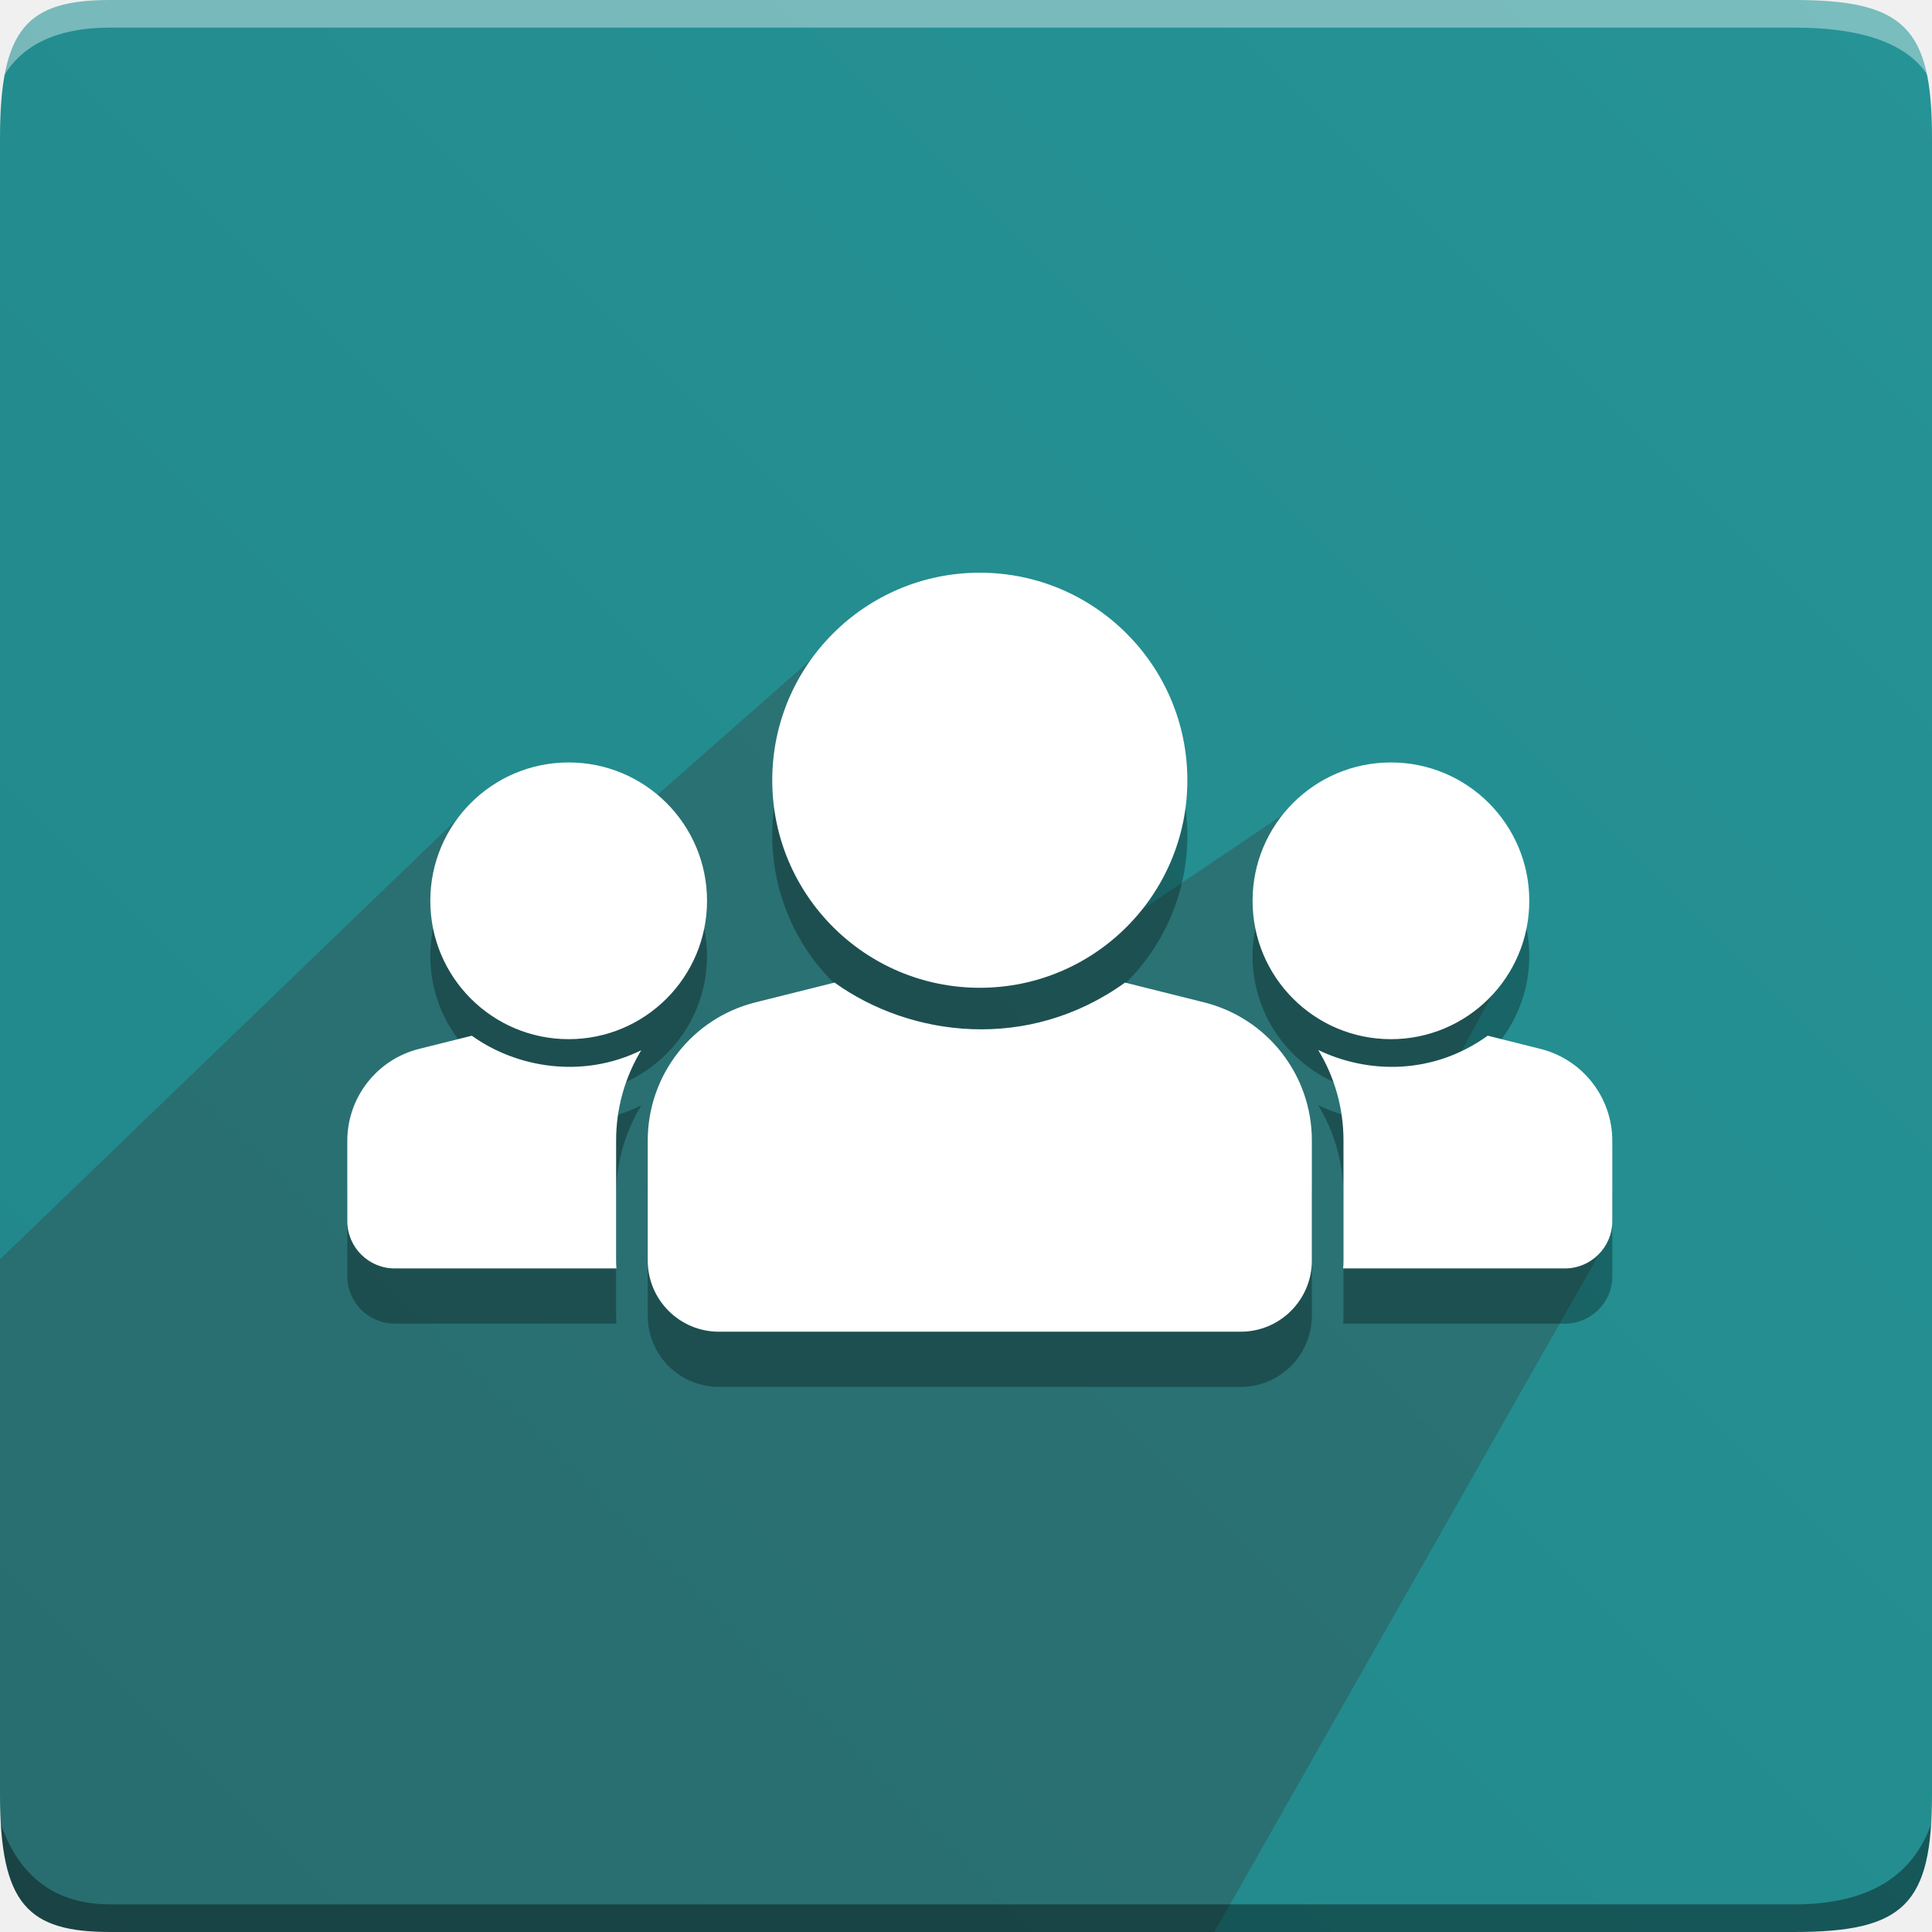
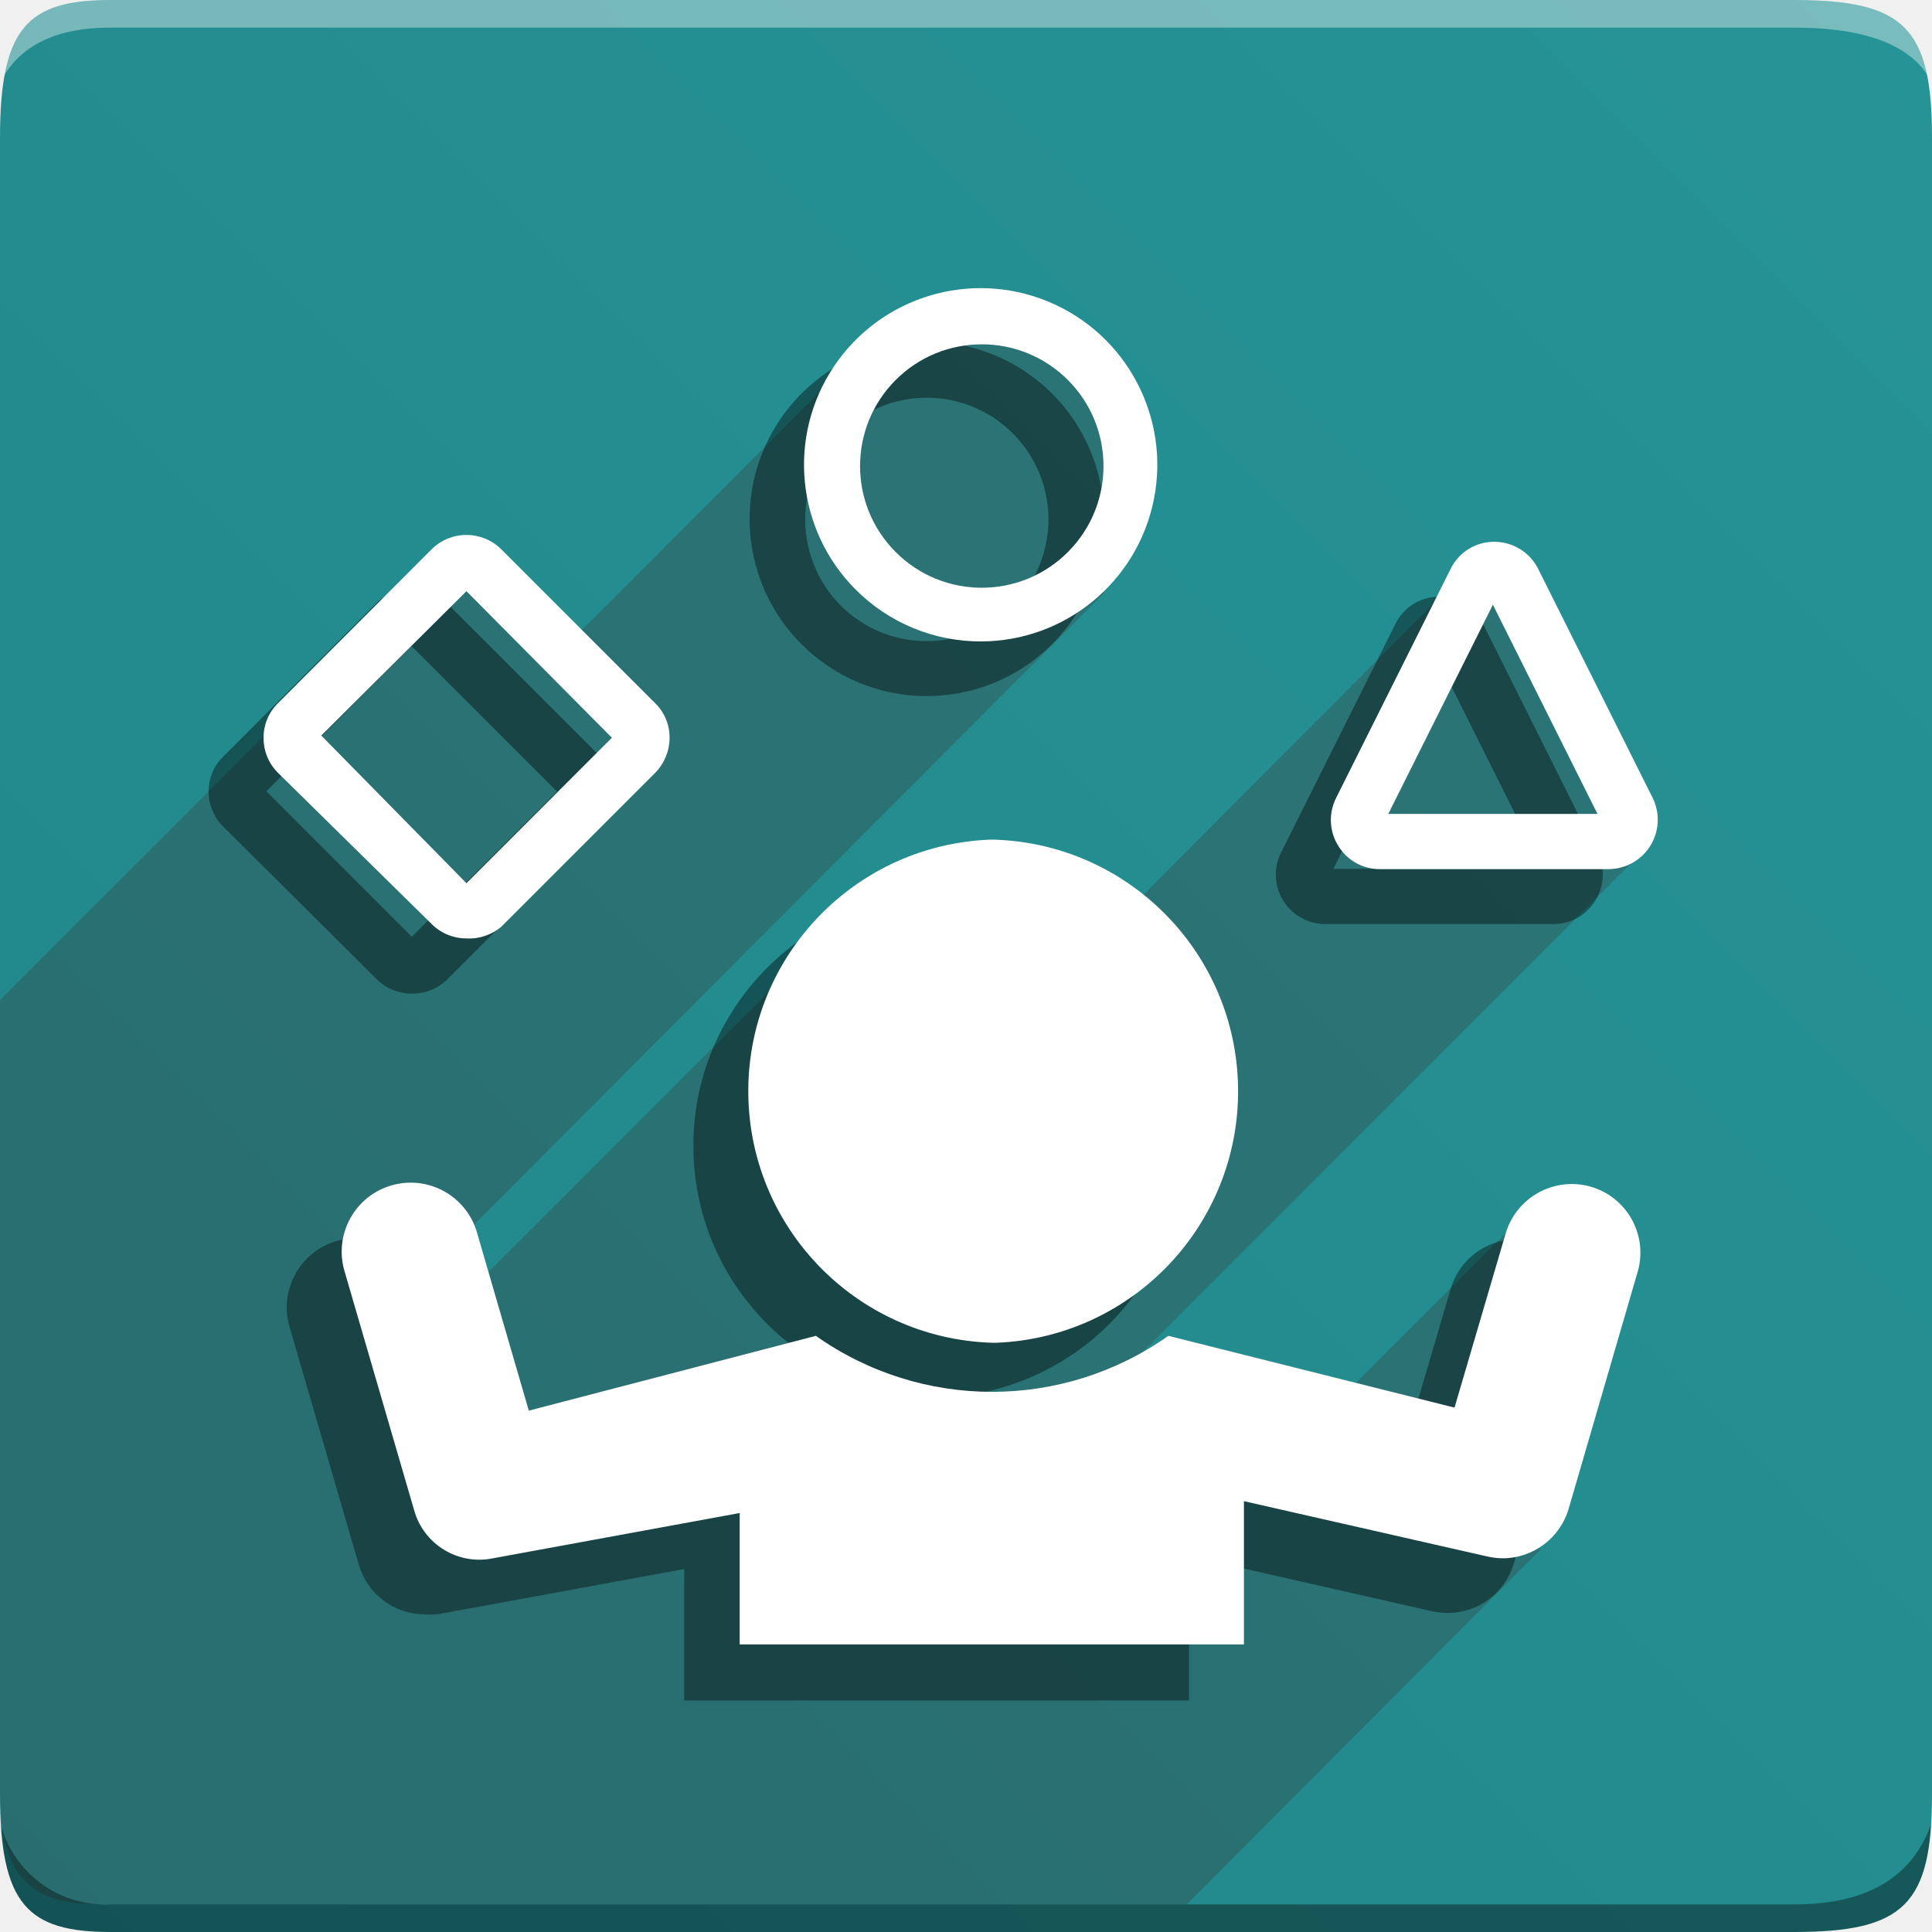
- <svg xmlns="http://www.w3.org/2000/svg" xmlns:xlink="http://www.w3.org/1999/xlink" width="70" height="70" viewBox="0 0 70 70">
+ <svg xmlns="http://www.w3.org/2000/svg" id="Layer_1" data-name="Layer 1" viewBox="0 0 70 70">
  <defs>
-     <path id="icon-a" d="M4,5.35309892e-14 C36.416,9.87060235e-15 58.084,-3.97961823e-14 65,5.07020818e-14 C69,6.733808e-14 70,1 70,5 C70,43.049 70,62.424 70,65 C70,69 69,70 65,70 C61,70 9,70 4,70 C1,70 7.10542736e-15,69 7.10542736e-15,65 C7.25721566e-15,62.468 3.83358709e-14,41.801 3.60818146e-14,5 C-1.13686838e-13,1 1,5.75716207e-14 4,5.35309892e-14 Z" />
-     <linearGradient id="icon-c" x1="100%" x2="0%" y1="0%" y2="100%">
-       <stop offset="0%" stop-color="#269396" />
-       <stop offset="100%" stop-color="#218689" />
+     <mask id="mask" x="0" y="0" width="70" height="70" maskUnits="userSpaceOnUse">
+       <g id="mask-2" data-name="mask">
+         <g id="b">
+           <path id="a" d="M4,0H65c4,0,5,1,5,5V65c0,4-1,5-5,5H4c-3,0-4-1-4-5V5C0,1,1,0,4,0Z" fill="#fff" fill-rule="evenodd" />
+         </g>
+       </g>
+     </mask>
+     <linearGradient id="linear-gradient" x1="-909.8" y1="-216.96" x2="-910.8" y2="-217.96" gradientTransform="matrix(70, 0, 0, -70, 63756, -15187.42)" gradientUnits="userSpaceOnUse">
+       <stop offset="0" stop-color="#269396" />
+       <stop offset="1" stop-color="#218689" />
    </linearGradient>
-     <path id="icon-d" d="M35.5,22.75 C39.653,22.75 43.02,26.117 43.02,30.27 C43.02,34.422 39.653,37.789 35.5,37.789 C31.347,37.789 27.98,34.422 27.98,30.27 C27.98,26.117 31.347,22.75 35.5,22.75 Z M43.626,38.317 L40.762,37.601 C37.241,40.133 32.973,39.568 30.238,37.601 L27.374,38.317 C25.079,38.89 23.469,40.953 23.469,43.319 L23.469,47.672 C23.469,49.096 24.623,50.25 26.047,50.25 L44.953,50.25 C46.377,50.25 47.531,49.096 47.531,47.672 L47.531,43.319 C47.531,40.953 45.921,38.89 43.626,38.317 Z M50.396,39.651 C53.164,39.651 55.409,37.407 55.409,34.638 C55.409,31.869 53.164,29.625 50.396,29.625 C47.627,29.625 45.383,31.869 45.383,34.638 C45.383,37.407 47.627,39.651 50.396,39.651 Z M20.604,39.651 C23.373,39.651 25.617,37.407 25.617,34.638 C25.617,31.869 23.373,29.625 20.604,29.625 C17.836,29.625 15.591,31.869 15.591,34.638 C15.591,37.407 17.836,39.651 20.604,39.651 Z M22.323,47.672 L22.323,43.319 C22.323,42.134 22.652,41.013 23.233,40.053 C21.085,41.107 18.697,40.677 17.096,39.526 L15.187,40.003 C13.657,40.385 12.583,41.76 12.583,43.338 L12.583,46.24 C12.583,47.189 13.353,47.958 14.302,47.958 L22.335,47.958 C22.327,47.863 22.323,47.767 22.323,47.672 Z M55.813,40.003 L53.904,39.525 C51.904,40.964 49.543,40.903 47.76,40.042 C48.345,41.004 48.677,42.129 48.677,43.319 L48.677,47.672 C48.677,47.768 48.672,47.864 48.665,47.958 L56.698,47.958 C57.647,47.958 58.417,47.189 58.417,46.24 L58.417,43.338 C58.417,41.76 57.343,40.385 55.813,40.003 Z" />
-     <path id="icon-e" d="M35.5,20.75 C39.653,20.75 43.02,24.117 43.02,28.27 C43.02,32.422 39.653,35.789 35.5,35.789 C31.347,35.789 27.98,32.422 27.98,28.27 C27.98,24.117 31.347,20.75 35.5,20.75 Z M43.626,36.317 L40.762,35.601 C37.241,38.133 32.973,37.568 30.238,35.601 L27.374,36.317 C25.079,36.89 23.469,38.953 23.469,41.319 L23.469,45.672 C23.469,47.096 24.623,48.25 26.047,48.25 L44.953,48.25 C46.377,48.25 47.531,47.096 47.531,45.672 L47.531,41.319 C47.531,38.953 45.921,36.89 43.626,36.317 Z M50.396,37.651 C53.164,37.651 55.409,35.407 55.409,32.638 C55.409,29.869 53.164,27.625 50.396,27.625 C47.627,27.625 45.383,29.869 45.383,32.638 C45.383,35.407 47.627,37.651 50.396,37.651 Z M20.604,37.651 C23.373,37.651 25.617,35.407 25.617,32.638 C25.617,29.869 23.373,27.625 20.604,27.625 C17.836,27.625 15.591,29.869 15.591,32.638 C15.591,35.407 17.836,37.651 20.604,37.651 Z M22.323,45.672 L22.323,41.319 C22.323,40.134 22.652,39.013 23.233,38.053 C21.085,39.107 18.697,38.677 17.096,37.526 L15.187,38.003 C13.657,38.385 12.583,39.76 12.583,41.338 L12.583,44.24 C12.583,45.189 13.353,45.958 14.302,45.958 L22.335,45.958 C22.327,45.863 22.323,45.767 22.323,45.672 Z M55.813,38.003 L53.904,37.525 C51.904,38.964 49.543,38.903 47.76,38.042 C48.345,39.004 48.677,40.129 48.677,41.319 L48.677,45.672 C48.677,45.768 48.672,45.864 48.665,45.958 L56.698,45.958 C57.647,45.958 58.417,45.189 58.417,44.24 L58.417,41.338 C58.417,39.76 57.343,38.385 55.813,38.003 Z" />
  </defs>
-   <g fill="none" fill-rule="evenodd">
-     <mask id="icon-b" fill="#fff">
-       <use xlink:href="#icon-a" />
-     </mask>
-     <g mask="url(#icon-b)">
-       <rect width="70" height="70" fill="url(#icon-c)" />
-       <path fill="#FFF" fill-opacity=".383" d="M4,1.8 L65,1.8 C67.667,1.8 69.333,1.133 70,-0.2 C70,2.467 70,3.467 70,2.8 L1.10547097e-14,2.8 C-1.65952376e-14,3.467 -2.9161925e-14,2.467 -2.66453526e-14,-0.2 C0.667,1.133 2,1.8 4,1.8 Z" transform="matrix(1 0 0 -1 0 2.8)" />
-       <path fill="#393939" d="M44,47 L4,47 C2,47 -7.10542736e-15,46.851 0,42.826 L1.81527147e-16,22.629 L17.209,6.047 L19.583,9.521 L30.277,0.111 L40.915,10.27 L46.645,6.411 L55.305,10.775 L52.381,16.128 L58.242,21.904 L44,47 Z" opacity=".324" transform="translate(0 23)" />
-       <path fill="#000" fill-opacity=".383" d="M4,4 L65,4 C67.667,4 69.333,3 70,1 C70,3.667 70,5 70,5 L1.77635684e-15,5 C1.77635684e-15,5 1.77635684e-15,3.667 1.77635684e-15,1 C0.667,3 2,4 4,4 Z" transform="translate(0 65)" />
-       <use fill="#000" fill-rule="nonzero" opacity=".3" xlink:href="#icon-d" />
-       <use fill="#FFF" fill-rule="nonzero" xlink:href="#icon-e" />
+   <g mask="url(#mask)">
+     <g>
+       <path d="M0,0H70V70H0Z" fill-rule="evenodd" fill="url(#linear-gradient)" />
+       <path d="M4,1H65c2.67,0,4.33.67,5,2V0H0V3C.67,1.67,2,1,4,1Z" fill="#fff" fill-opacity="0.38" fill-rule="evenodd" />
+       <path d="M43,69H4c-2,0-4-.14-4-4V36.23L10.93,25.3l6-5,4.15,2.53L30.9,13l5.49-1.51,3.87,2.33L40,21.49,16.5,45.05l.72,1.51L30.16,33.63,40.85,33,52.13,21.68,54.77,21l5,9.6L41.22,49.17l7.69,1.15,5.64-5.64,1.24,11.49Z" fill="#393939" fill-rule="evenodd" opacity="0.32" style="isolation: isolate" />
+       <path d="M4,69H65c2.67,0,4.33-1,5-3v4H0V66A3.92,3.92,0,0,0,4,69Z" fill-opacity="0.38" fill-rule="evenodd" />
+       <g>
+         <g opacity="0.4">
+           <g>
+             <g>
+               <path d="M33.94,32.4h0a9.12,9.12,0,0,0,0,18.23h.19a9.12,9.12,0,0,0-.19-18.23Z" />
+               <path d="M55.66,45a2.5,2.5,0,0,0-3.1,1.7L50.71,53,40.34,50.41a11,11,0,0,1-12.77,0L17.18,53.13,15.3,46.67a2.5,2.5,0,0,0-4.81,1.4L13,56.69a2.49,2.49,0,0,0,2.39,1.8,2.38,2.38,0,0,0,.46,0l8.94-1.64v4.76H43.08V56.38l8.81,2a2.74,2.74,0,0,0,.56.06,2.49,2.49,0,0,0,2.4-1.8l2.51-8.62A2.49,2.49,0,0,0,55.66,45Z" />
+             </g>
+             <g>
+               <path d="M14.91,36a1.77,1.77,0,0,1-1.26-.52L8.08,29.94a1.77,1.77,0,0,1-.52-1.26,1.74,1.74,0,0,1,.52-1.26l5.57-5.58a1.8,1.8,0,0,1,2.53,0l5.57,5.57a1.8,1.8,0,0,1,0,2.53l-5.57,5.57A1.78,1.78,0,0,1,14.91,36ZM9.65,28.67l5.27,5.27,5.26-5.26-5.27-5.27Z" />
+               <path d="M56.24,33.48H48a1.79,1.79,0,0,1-1.59-2.58h0l4.14-8.28a1.76,1.76,0,0,1,1.59-1h0a1.79,1.79,0,0,1,1.6,1l4.14,8.28a1.75,1.75,0,0,1-.08,1.73A1.77,1.77,0,0,1,56.24,33.48Zm-7.93-2h7.58L52.1,23.9Z" />
+               <path d="M33.58,25.22a6.38,6.38,0,0,1-4.53-1.87h0a6.42,6.42,0,1,1,4.53,1.87Zm-3.12-3.28a4.41,4.41,0,1,0,0-6.24,4.43,4.43,0,0,0,0,6.24Z" />
+             </g>
+           </g>
+         </g>
+         <g>
+           <g>
+             <path d="M35.93,30.42h0a9.12,9.12,0,0,0,0,18.23h.19a9.12,9.12,0,0,0-.19-18.23Z" fill="#fff" />
+             <path d="M57.65,43a2.5,2.5,0,0,0-3.1,1.7L52.7,51l-10.37-2.6a11.06,11.06,0,0,1-12.77,0l-10.4,2.71-1.88-6.46a2.5,2.5,0,1,0-4.8,1.4L15,54.7a2.45,2.45,0,0,0,2.86,1.76l8.94-1.64v4.76H45.07V54.39l8.8,2a2.78,2.78,0,0,0,.57.07,2.5,2.5,0,0,0,2.4-1.81l2.51-8.62A2.49,2.49,0,0,0,57.65,43Z" fill="#fff" />
+           </g>
+           <g>
+             <path d="M16.9,34a1.77,1.77,0,0,1-1.26-.52L10.07,28a1.77,1.77,0,0,1-.52-1.26,1.74,1.74,0,0,1,.52-1.26l5.57-5.58a1.79,1.79,0,0,1,2.52,0l5.58,5.58a1.74,1.74,0,0,1,.52,1.26A1.81,1.81,0,0,1,23.74,28l-5.57,5.57A1.78,1.78,0,0,1,16.9,34Zm-5.26-7.35L16.9,32l5.27-5.27L16.9,21.42Z" fill="#fff" />
+             <path d="M58.23,31.49H50a1.75,1.75,0,0,1-1.51-.84,1.77,1.77,0,0,1-.08-1.74h0l4.14-8.28a1.75,1.75,0,0,1,1.59-1h0a1.78,1.78,0,0,1,1.6,1l4.14,8.28a1.79,1.79,0,0,1-1.6,2.58Zm-7.93-2h7.58l-3.79-7.58Z" fill="#fff" />
+             <path d="M35.57,23.24A6.39,6.39,0,0,1,31,21.36h0a6.4,6.4,0,1,1,4.53,1.88ZM32.45,20a4.41,4.41,0,1,0,0-6.23,4.41,4.41,0,0,0,0,6.23Z" fill="#fff" />
+           </g>
+         </g>
+       </g>
    </g>
  </g>
</svg>
